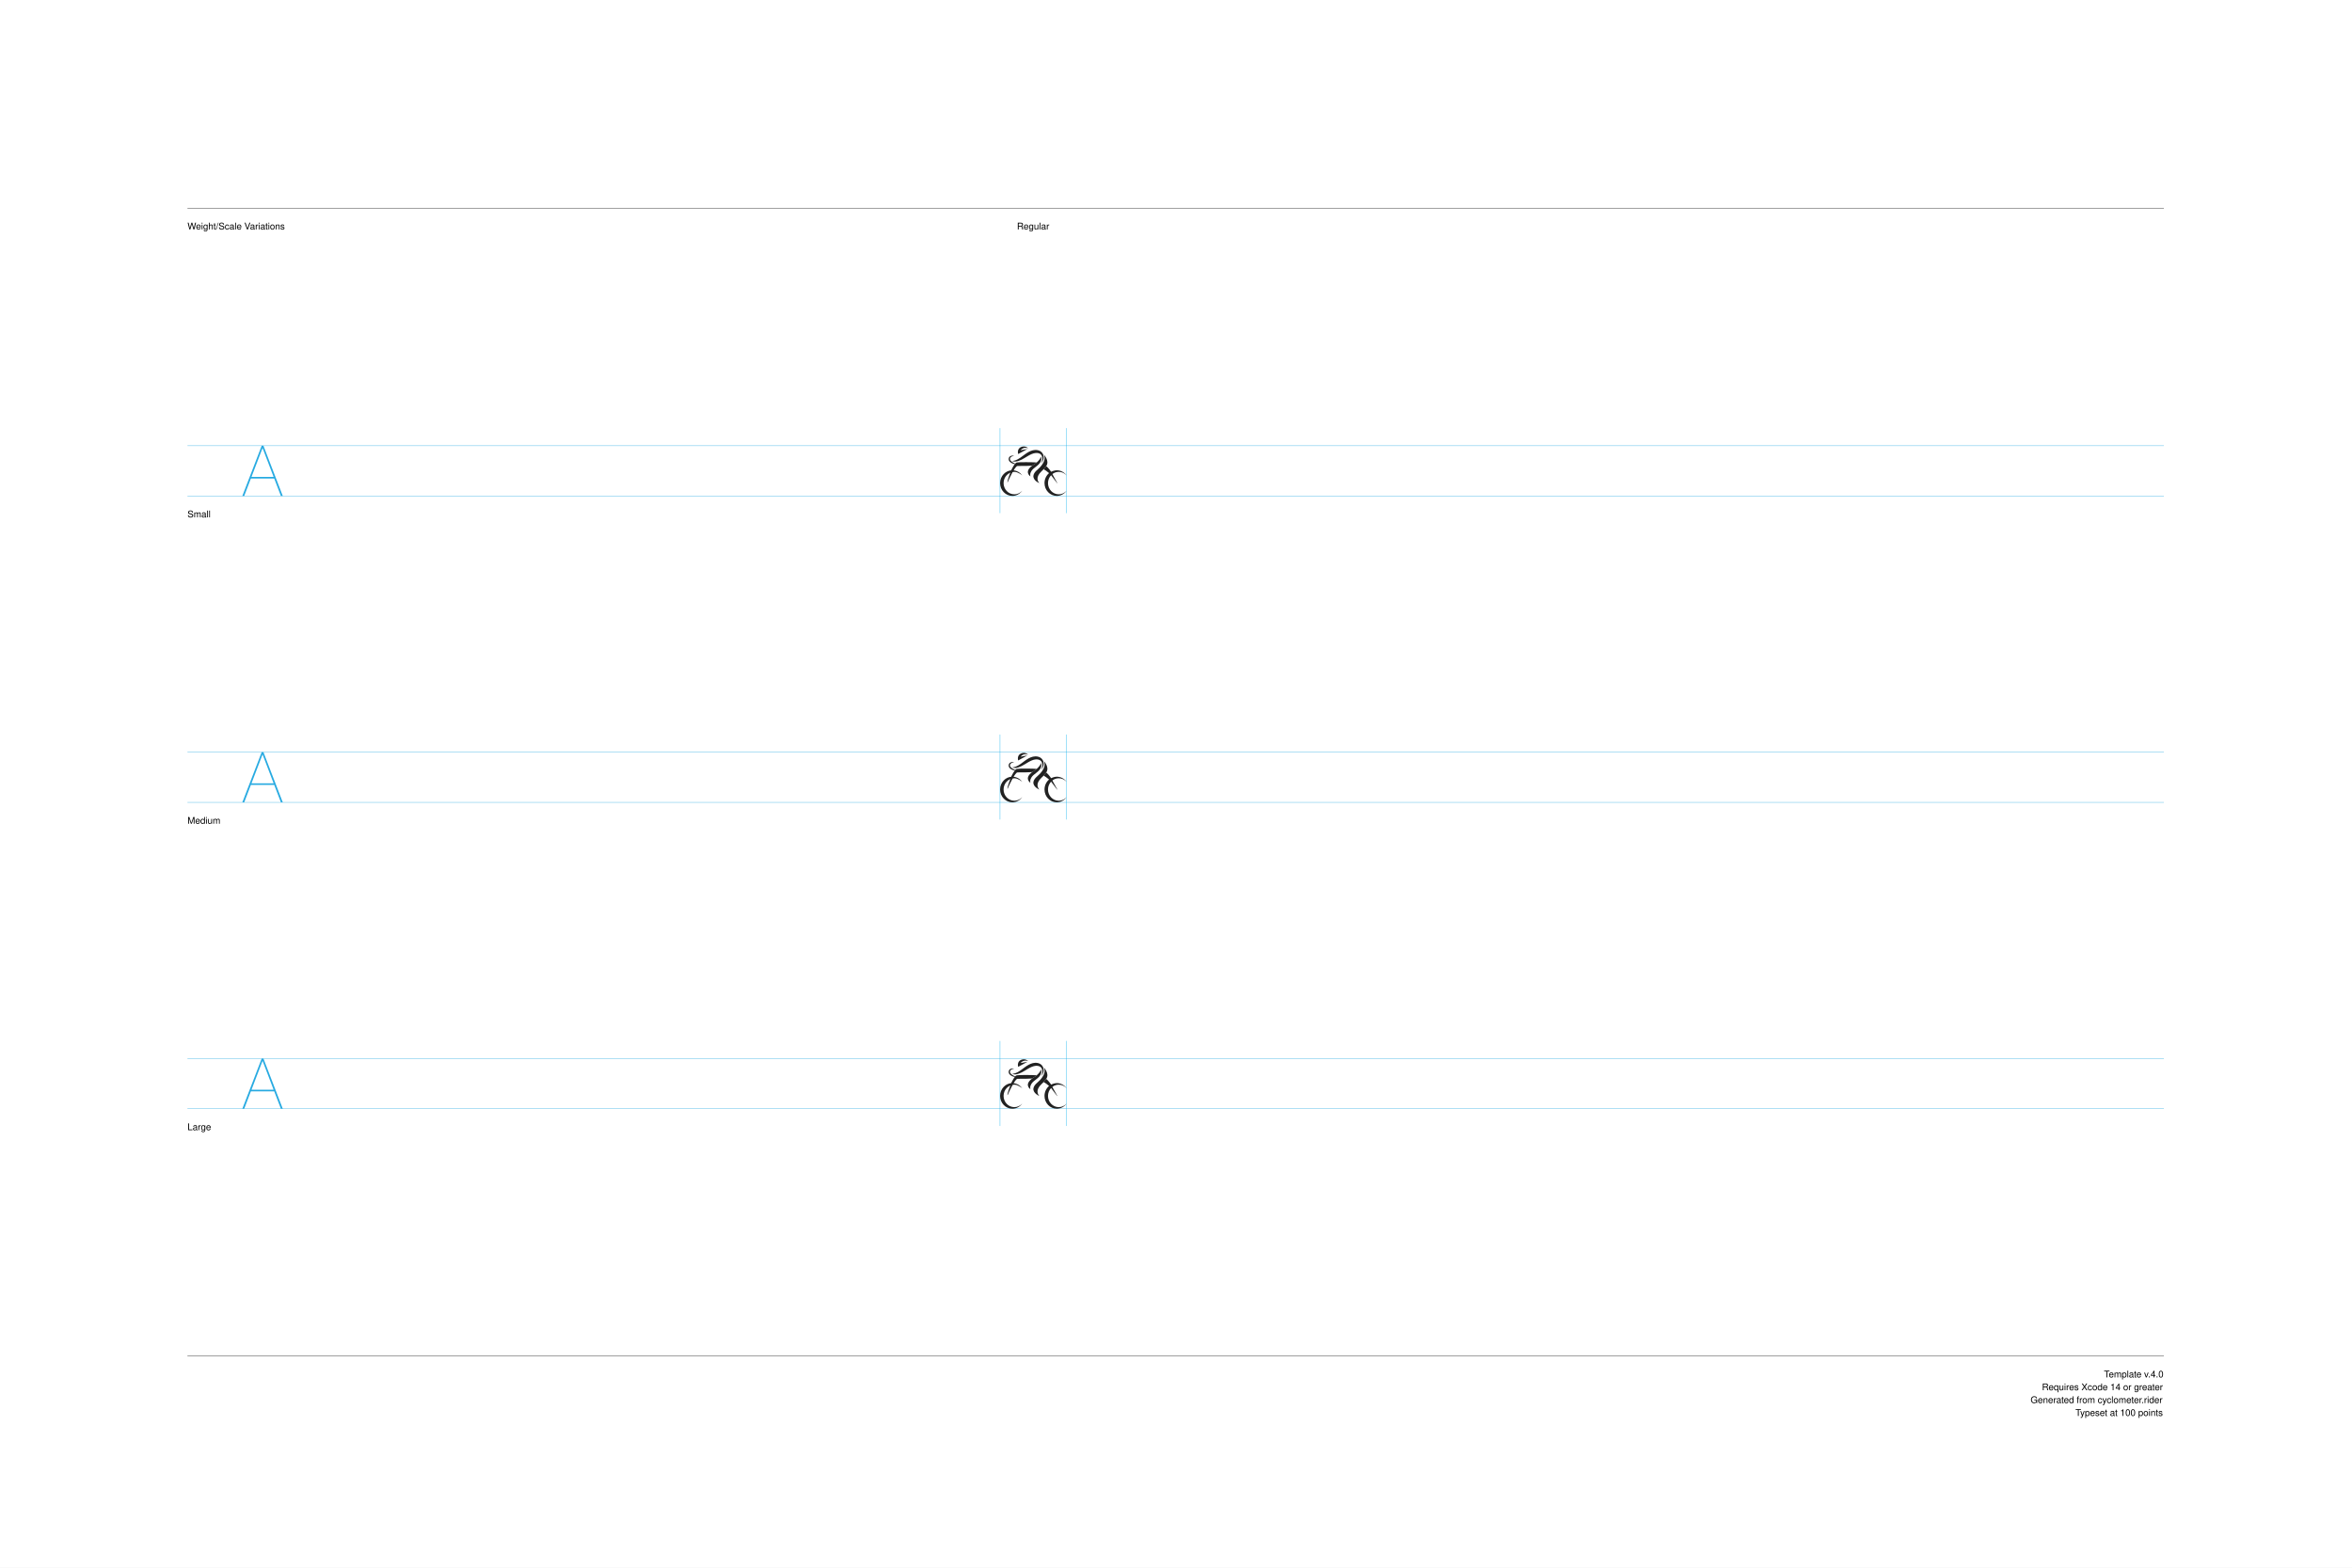
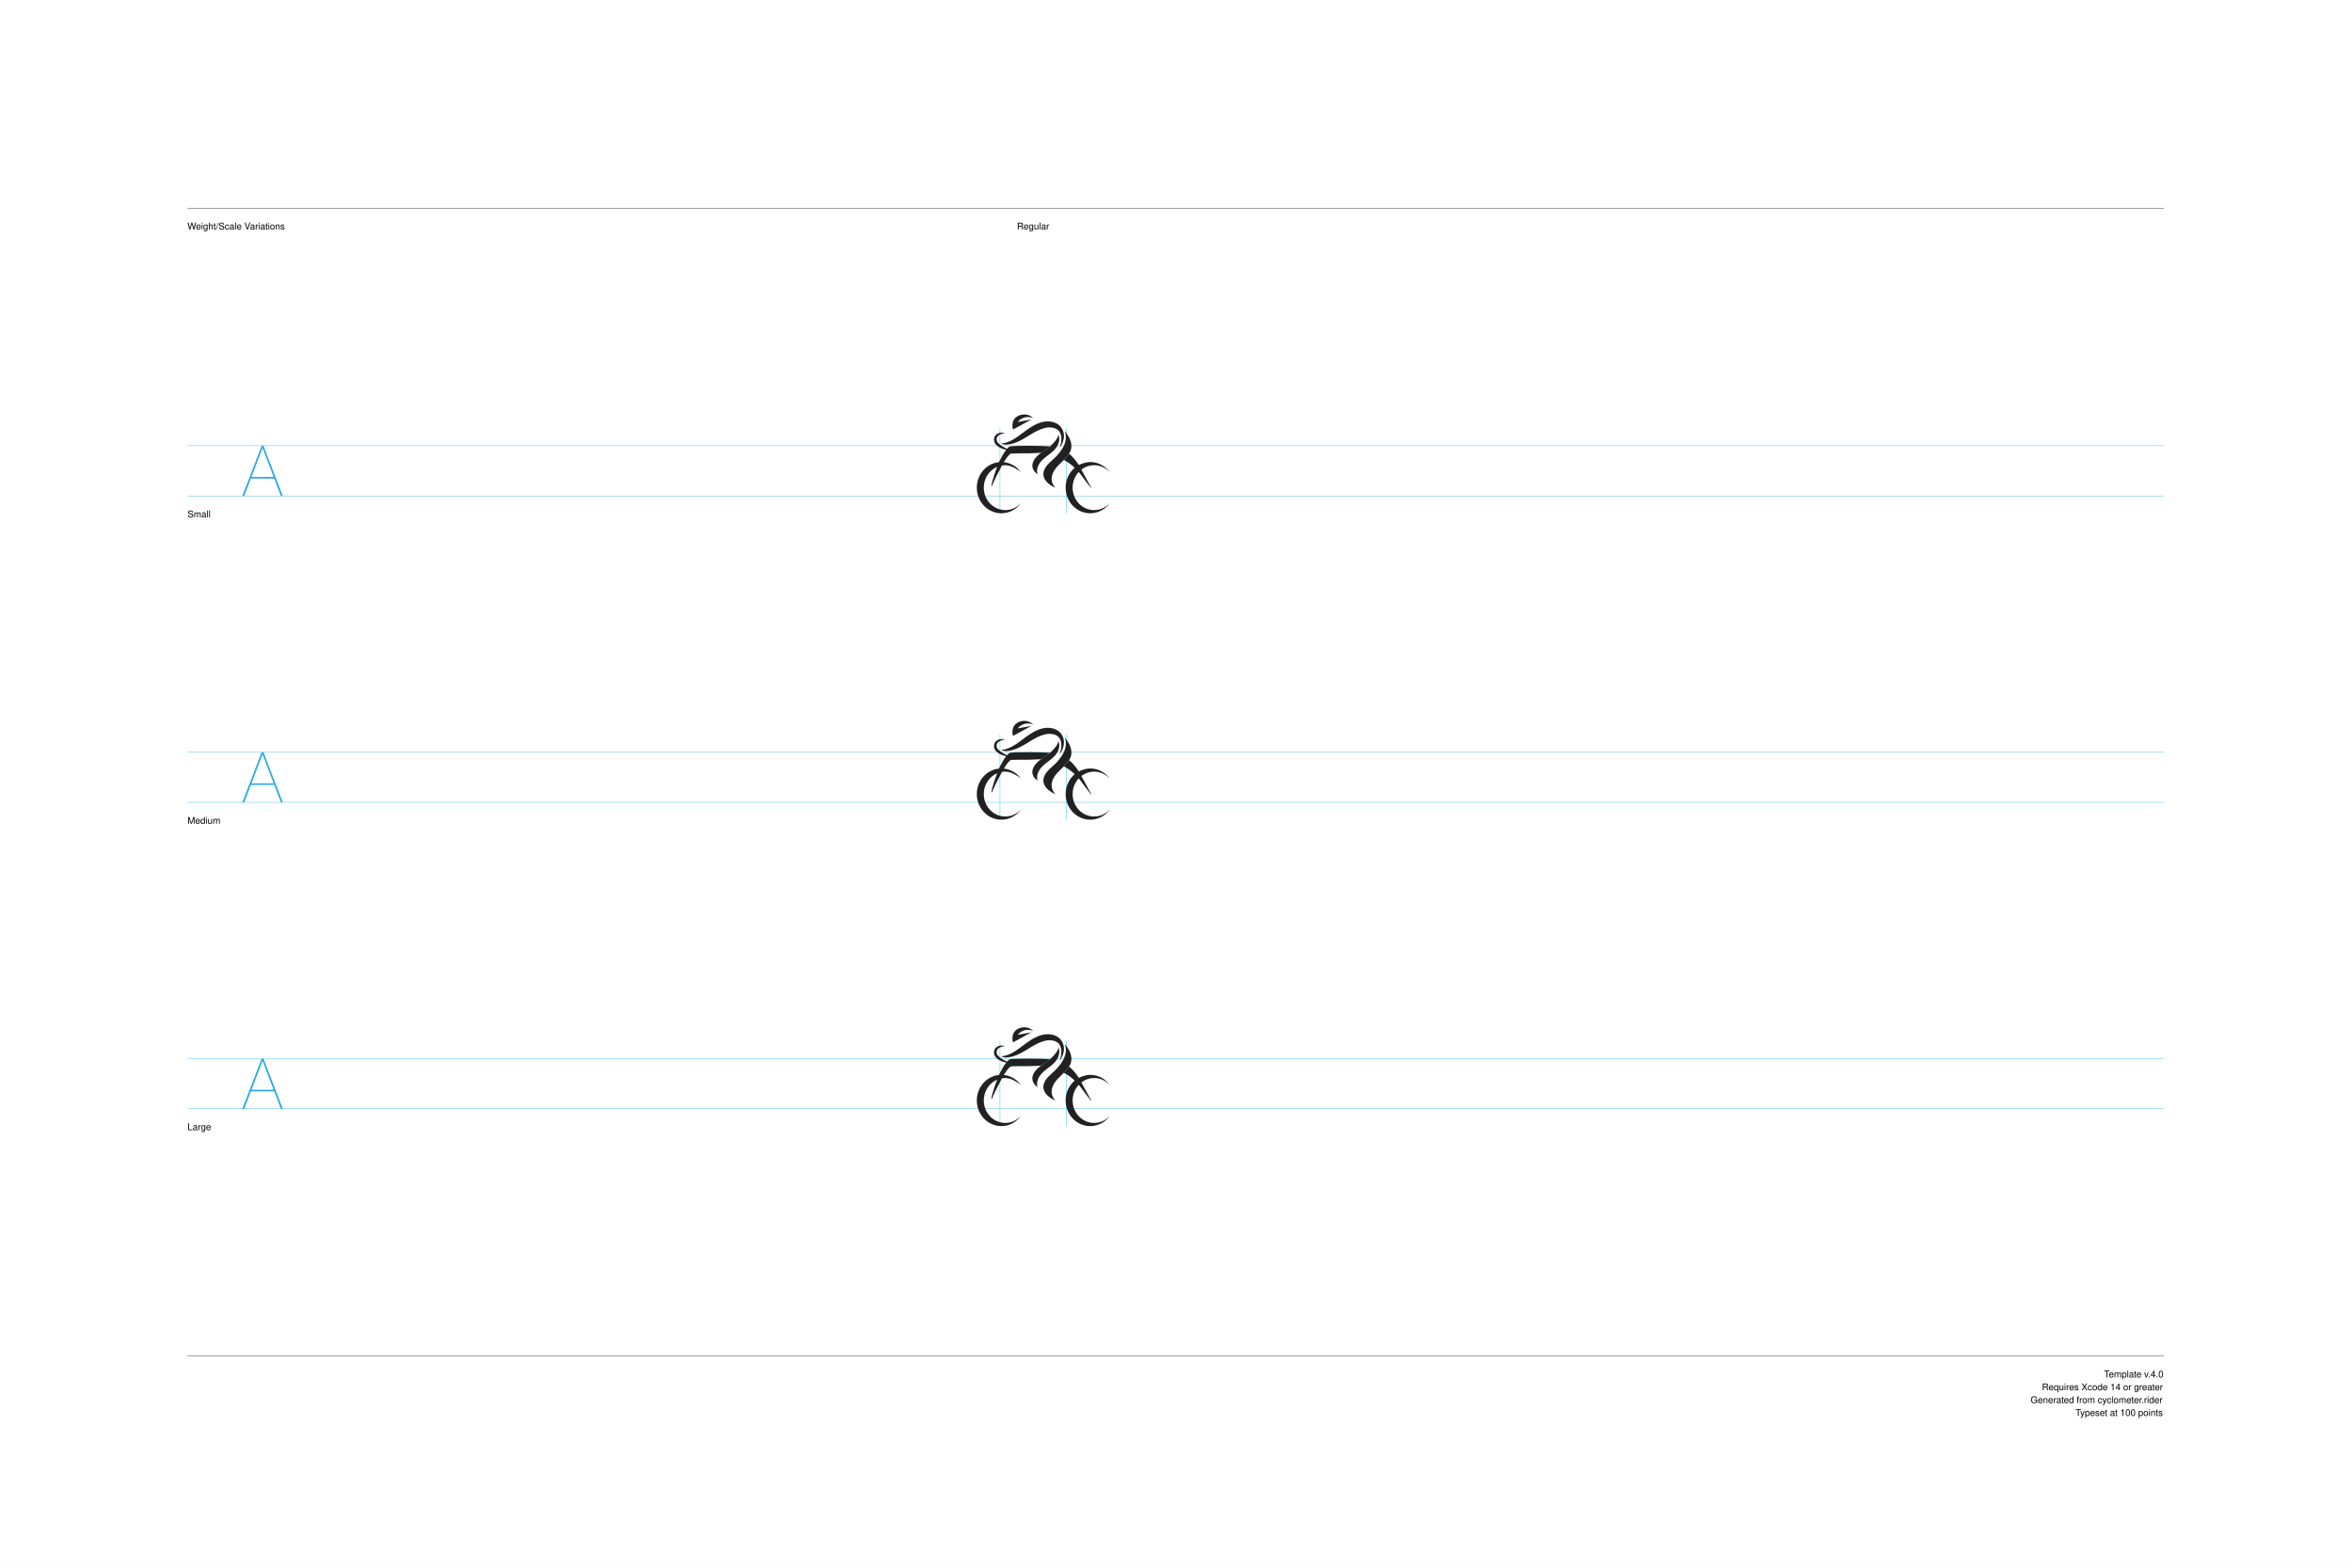
<svg xmlns="http://www.w3.org/2000/svg" width="3300px" height="2200px" viewBox="0 0 3300 2200" version="1.1">
  <g id="cyclometer.rider" stroke="none" fill="none" fill-rule="evenodd" stroke-width="1">
    <g id="Group">
      <g id="Notes">
        <rect id="artboard" fill="#FFFFFF" x="0" y="0" width="3300" height="2200" />
        <line x1="263" y1="292" x2="3036" y2="292" id="Path" stroke="#000000" stroke-width="0.5" />
        <text id="Weight/Scale-Variations" fill="#000000" fill-rule="nonzero" font-family="Helvetica" font-size="13" font-weight="normal">
          <tspan x="263" y="322">Weight/Scale Variations</tspan>
        </text>
        <text id="Regular" fill="#000000" fill-rule="nonzero" font-family="Helvetica" font-size="13" font-weight="normal">
          <tspan x="1426.84" y="322">Regular</tspan>
        </text>
        <line x1="263" y1="1903" x2="3036" y2="1903" id="Path" stroke="#000000" stroke-width="0.5" />
        <text id="Small" fill="#000000" fill-rule="nonzero" font-family="Helvetica" font-size="13" font-weight="normal">
          <tspan x="263" y="726">Small</tspan>
        </text>
        <text id="Medium" fill="#000000" fill-rule="nonzero" font-family="Helvetica" font-size="13" font-weight="normal">
          <tspan x="263" y="1156">Medium</tspan>
        </text>
        <text id="Large" fill="#000000" fill-rule="nonzero" font-family="Helvetica" font-size="13" font-weight="normal">
          <tspan x="263" y="1586">Large</tspan>
        </text>
        <text id="template-version" fill="#000000" fill-rule="nonzero" font-family="Helvetica" font-size="13" font-weight="normal">
          <tspan x="2952" y="1933">Template v.4.0</tspan>
        </text>
        <text id="Requires-Xcode-14-or-greater" fill="#000000" fill-rule="nonzero" font-family="Helvetica" font-size="13" font-weight="normal">
          <tspan x="2865" y="1951">Requires Xcode 14 or greater</tspan>
        </text>
        <text id="descriptive-name" fill="#000000" fill-rule="nonzero" font-family="Helvetica" font-size="13" font-weight="normal">
          <tspan x="2849" y="1969">Generated from cyclometer.rider</tspan>
        </text>
        <text id="Typeset-at-100-points" fill="#000000" fill-rule="nonzero" font-family="Helvetica" font-size="13" font-weight="normal">
          <tspan x="2912" y="1987">Typeset at 100 points</tspan>
        </text>
      </g>
      <g id="Guides">
        <g id="H-reference" transform="translate(339, 696)" fill="#27AAE1" fill-rule="nonzero">
          <path d="M0.994,0 L3.638,0 L29.328,-67.132 L30.03,-67.132 L30.03,-70.459 L28.123,-70.459 L0.994,0 Z M11.688,-24.48 L46.981,-24.48 L46.231,-26.729 L12.438,-26.729 L11.688,-24.48 Z M55.12,0 L57.764,0 L30.638,-70.459 L29.433,-70.459 L29.433,-67.132 L55.12,0 Z" id="Shape" />
        </g>
        <line x1="263" y1="696" x2="3036" y2="696" id="Baseline-S" stroke="#27AAE1" stroke-width="0.5" />
        <line x1="263" y1="625.541" x2="3036" y2="625.541" id="Capline-S" stroke="#27AAE1" stroke-width="0.5" />
        <g id="H-reference" transform="translate(339, 1126)" fill="#27AAE1" fill-rule="nonzero">
          <path d="M0.994,0 L3.638,0 L29.328,-67.132 L30.03,-67.132 L30.03,-70.459 L28.123,-70.459 L0.994,0 Z M11.688,-24.48 L46.981,-24.48 L46.231,-26.729 L12.438,-26.729 L11.688,-24.48 Z M55.12,0 L57.764,0 L30.638,-70.459 L29.433,-70.459 L29.433,-67.132 L55.12,0 Z" id="Shape" />
        </g>
        <line x1="263" y1="1126" x2="3036" y2="1126" id="Baseline-M" stroke="#27AAE1" stroke-width="0.5" />
        <line x1="263" y1="1055.54" x2="3036" y2="1055.54" id="Capline-M" stroke="#27AAE1" stroke-width="0.5" />
        <g id="H-reference" transform="translate(339, 1556)" fill="#27AAE1" fill-rule="nonzero">
          <path d="M0.994,0 L3.638,0 L29.328,-67.132 L30.03,-67.132 L30.03,-70.459 L28.123,-70.459 L0.994,0 Z M11.688,-24.48 L46.981,-24.48 L46.231,-26.729 L12.438,-26.729 L11.688,-24.48 Z M55.12,0 L57.764,0 L30.638,-70.459 L29.433,-70.459 L29.433,-67.132 L55.12,0 Z" id="Shape" />
        </g>
        <line x1="263" y1="1556" x2="3036" y2="1556" id="Baseline-L" stroke="#27AAE1" stroke-width="0.5" />
        <line x1="263" y1="1485.54" x2="3036" y2="1485.54" id="Capline-L" stroke="#27AAE1" stroke-width="0.5" />
        <line x1="1403.09" y1="600.785" x2="1403.09" y2="720.121" id="left-margin-Regular-S" stroke="#00AEEF" stroke-width="0.5" />
        <line x1="1496.59" y1="600.785" x2="1496.59" y2="720.121" id="right-margin-Regular-S" stroke="#00AEEF" stroke-width="0.5" />
        <line x1="1403.09" y1="1030.78" x2="1403.09" y2="1150.12" id="left-margin-Regular-M" stroke="#00AEEF" stroke-width="0.5" />
        <line x1="1496.59" y1="1030.78" x2="1496.59" y2="1150.12" id="right-margin-Regular-M" stroke="#00AEEF" stroke-width="0.5" />
        <line x1="1403.09" y1="1460.78" x2="1403.09" y2="1580.12" id="left-margin-Regular-L" stroke="#00AEEF" stroke-width="0.5" />
        <line x1="1496.59" y1="1460.78" x2="1496.59" y2="1580.12" id="right-margin-Regular-L" stroke="#00AEEF" stroke-width="0.5" />
      </g>
      <g id="Symbols" fill="#212121">
-         <g id="Regular-S" transform="translate(1403.09, 696)">
+         <g id="Regular-S" transform="matrix(2.0, 0, 0, 2.0, 1370.33, 720.465)">
          <path d="M12.761,-49.333 C12.815,-49.24 12.865,-49.143 12.924,-49.057 L13.099,-48.793 C13.223,-48.627 13.346,-48.46 13.48,-48.309 C13.61,-48.152 13.75,-48.012 13.888,-47.869 C14.031,-47.735 14.17,-47.597 14.317,-47.475 C14.897,-46.972 15.513,-46.578 16.119,-46.241 C16.728,-45.908 17.333,-45.641 17.914,-45.421 C18.204,-45.313 18.489,-45.215 18.766,-45.128 C19.043,-45.045 19.314,-44.964 19.569,-44.9 C19.83,-44.836 20.078,-44.774 20.315,-44.726 C20.554,-44.678 20.779,-44.633 20.993,-44.598 C21.42,-44.528 21.794,-44.483 22.103,-44.458 C22.412,-44.431 22.656,-44.423 22.822,-44.421 C22.988,-44.418 23.077,-44.421 23.077,-44.421 C23.077,-44.421 22.997,-44.459 22.846,-44.533 C22.697,-44.605 22.478,-44.708 22.199,-44.843 C21.923,-44.976 21.588,-45.138 21.21,-45.328 C20.832,-45.518 20.405,-45.734 19.951,-45.975 C19.49,-46.217 19.007,-46.48 18.504,-46.777 C18.001,-47.068 17.488,-47.398 16.978,-47.752 C16.473,-48.111 15.971,-48.498 15.523,-48.929 C15.407,-49.035 15.303,-49.148 15.194,-49.257 C15.095,-49.373 14.987,-49.483 14.896,-49.602 C14.797,-49.716 14.715,-49.839 14.626,-49.957 L14.507,-50.14 C14.465,-50.2 14.436,-50.265 14.399,-50.326 L14.346,-50.418 L14.301,-50.512 C14.272,-50.575 14.236,-50.637 14.214,-50.701 L14.138,-50.891 L14.079,-51.083 C14.009,-51.339 13.97,-51.598 13.962,-51.862 C13.961,-52.121 13.998,-52.408 14.042,-52.629 L14.045,-52.651 L14.053,-52.681 L14.071,-52.745 L14.107,-52.869 L14.142,-52.993 L14.151,-53.024 L14.154,-53.032 C14.16,-53.05 14.156,-53.039 14.151,-53.025 L14.164,-53.061 C14.186,-53.123 14.205,-53.186 14.232,-53.245 C14.256,-53.305 14.279,-53.367 14.31,-53.422 C14.531,-53.888 14.868,-54.292 15.271,-54.618 C15.672,-54.947 16.126,-55.204 16.571,-55.404 C16.792,-55.508 17.014,-55.593 17.227,-55.671 C17.334,-55.712 17.44,-55.745 17.543,-55.78 C17.647,-55.812 17.749,-55.844 17.847,-55.874 C18.242,-55.992 18.598,-56.076 18.893,-56.142 C19.19,-56.206 19.427,-56.251 19.589,-56.281 C19.752,-56.312 19.839,-56.328 19.839,-56.328 C19.839,-56.328 19.818,-56.334 19.777,-56.345 C19.735,-56.357 19.674,-56.376 19.593,-56.396 C19.431,-56.436 19.192,-56.491 18.883,-56.537 C18.574,-56.585 18.194,-56.623 17.753,-56.628 C17.312,-56.632 16.809,-56.604 16.259,-56.498 C15.71,-56.39 15.109,-56.206 14.506,-55.868 C14.204,-55.7 13.907,-55.485 13.625,-55.229 C13.342,-54.973 13.082,-54.663 12.863,-54.313 C12.806,-54.226 12.758,-54.134 12.708,-54.042 C12.656,-53.952 12.614,-53.856 12.57,-53.76 L12.538,-53.687 L12.529,-53.67 L12.51,-53.618 L12.499,-53.588 L12.453,-53.468 L12.407,-53.347 L12.384,-53.287 L12.372,-53.255 L12.36,-53.214 C12.221,-52.764 12.147,-52.351 12.123,-51.901 C12.11,-51.453 12.156,-50.996 12.267,-50.558 C12.375,-50.118 12.555,-49.71 12.761,-49.333" id="Path" />
          <path d="M71.64,-29.103 C73.671,-26.321 79.829,-18.189 80.117,-17.94 C80.281,-17.798 80.469,-18.054 80.325,-18.224 C79.869,-18.755 72.86,-31.874 71.648,-33.989 C69.404,-37.607 65.801,-41.248 65.053,-41.634 L64.807,-41.869 C64.423,-41.321 61.322,-37.726 61.103,-37.479 C61.11,-37.476 66.149,-35.271 71.64,-29.103 Z" id="Path" />
          <path d="M51.476,-47.015 C46.088,-47.466 27.439,-47.624 23.545,-47.015 C20.597,-46.554 15.804,-36.437 15.249,-35.012 C12.894,-28.836 10.659,-22.424 10.314,-19.529 C10.276,-19.209 10.712,-19.104 10.812,-19.409 C11.574,-21.724 15.174,-28.831 17.964,-34.13 C19.25,-36.437 22.686,-41.917 24.292,-42.024 C26.679,-42.185 34.294,-42.135 36.136,-42.135 C39.674,-42.135 43.853,-42.523 45.099,-42.523 C48.278,-44.77 50.763,-46.008 51.476,-47.015 Z" id="Path" />
          <g id="Group" transform="translate(17.327, -64.6592)">
            <path d="M0.311,15.547 L0.09,15.565 C-0.011,15.572 -0.034,15.717 0.058,15.757 C0.06,15.757 0.061,15.758 0.062,15.759 C2.827,16.959 6.087,16.307 8.844,15.408 C10.168,14.974 11.58,14.386 13.039,13.66 C14.5,12.937 16.008,12.078 17.55,11.141 C18.308,10.677 19.086,10.2 19.879,9.715 C20.666,9.234 21.467,8.752 22.283,8.283 C23.913,7.346 25.606,6.447 27.367,5.738 C29.126,5.024 30.871,4.555 32.564,4.396 C32.691,4.38 32.817,4.378 32.943,4.366 C33.006,4.361 33.07,4.357 33.133,4.352 C33.259,4.348 33.385,4.344 33.51,4.34 L33.667,4.335 L33.823,4.336 C34.242,4.332 34.642,4.353 35.042,4.389 C35.441,4.426 35.829,4.489 36.208,4.568 C36.399,4.606 36.584,4.656 36.769,4.703 C36.951,4.757 37.134,4.807 37.308,4.871 C37.487,4.927 37.656,4.999 37.828,5.065 C37.994,5.14 38.162,5.21 38.321,5.294 L38.442,5.354 C38.481,5.374 38.52,5.397 38.559,5.418 C38.635,5.462 38.715,5.505 38.791,5.55 C38.939,5.643 39.091,5.734 39.23,5.837 C40.205,6.476 40.946,7.436 41.389,8.538 C42.266,10.717 42.234,13.16 41.785,15.441 C41.622,16.271 41.402,17.091 41.129,17.89 C41.034,18.168 40.903,18.644 41.142,18.314 C41.261,18.146 41.397,17.933 41.564,17.682 C41.646,17.556 41.728,17.416 41.819,17.267 C41.865,17.192 41.912,17.115 41.959,17.036 C42.003,16.953 42.051,16.87 42.098,16.784 C42.481,16.094 42.916,15.216 43.28,14.114 C43.462,13.564 43.617,12.955 43.733,12.291 C43.846,11.626 43.912,10.904 43.895,10.132 C43.895,9.94 43.878,9.745 43.867,9.547 C43.852,9.349 43.827,9.148 43.803,8.945 C43.77,8.745 43.745,8.539 43.699,8.334 C43.678,8.231 43.657,8.127 43.634,8.024 C43.608,7.92 43.582,7.817 43.556,7.712 C43.444,7.297 43.308,6.875 43.133,6.46 C42.96,6.045 42.761,5.629 42.522,5.225 C42.284,4.821 42.016,4.426 41.714,4.047 C41.637,3.953 41.561,3.857 41.482,3.765 C41.4,3.673 41.318,3.582 41.236,3.49 C41.062,3.313 40.89,3.127 40.699,2.961 C40.515,2.787 40.318,2.629 40.119,2.469 C40.018,2.39 39.915,2.318 39.812,2.242 C39.76,2.204 39.709,2.165 39.656,2.13 L39.496,2.025 C39.283,1.881 39.062,1.753 38.839,1.624 C38.613,1.503 38.385,1.378 38.15,1.274 C37.917,1.16 37.678,1.066 37.437,0.967 C37.194,0.879 36.949,0.788 36.701,0.713 C36.204,0.557 35.694,0.429 35.177,0.338 C34.66,0.244 34.129,0.178 33.604,0.145 L33.407,0.131 L33.209,0.123 C33.076,0.119 32.943,0.115 32.81,0.111 C32.677,0.109 32.543,0.111 32.41,0.111 C32.276,0.113 32.141,0.111 32.008,0.12 C29.86,0.196 27.691,0.723 25.654,1.552 C23.609,2.377 21.772,3.433 20.091,4.527 C19.25,5.075 18.448,5.636 17.676,6.195 C17.29,6.475 16.913,6.754 16.543,7.031 C16.176,7.308 15.813,7.581 15.455,7.851 C14.037,8.927 12.699,9.929 11.42,10.813 C10.143,11.698 8.926,12.464 7.778,13.091 C6.631,13.715 5.553,14.203 4.578,14.559 C3.602,14.915 2.731,15.15 2.006,15.296 C1.28,15.443 0.704,15.504 0.311,15.547" id="Path" />
            <path d="M47.425,22.872 C52.854,15.116 43.758,6.185 43.757,6.185 C44.928,6.996 45.233,9.745 45.261,10.992 C45.375,15.976 42.264,20.443 39.178,23.933 C35.968,27.564 30.444,30.712 29.553,35.971 C28.988,39.302 31.009,42.103 33.409,44.029 C34.684,45.052 36.095,45.893 37.556,46.591 C37.658,46.639 37.748,46.505 37.67,46.421 C36.18,44.826 31.733,38.731 40.825,30.117 C41.845,29.151 42.821,28.213 43.721,27.262 C43.721,27.262 47.233,23.147 47.425,22.872 Z" id="Path" />
            <path d="M39.97,9.271 C39.97,9.271 40.574,12.072 33.311,18.426 C32.627,19.025 28.369,21.407 25.833,23.732 C16.818,31.997 25.482,37.323 25.482,37.324 C25.089,37.089 25.048,35.577 25.033,35.208 C24.956,33.236 25.676,31.325 26.701,29.701 C28.338,27.106 30.858,25.272 33.311,23.396 C36.369,21.056 39.322,18.652 40.327,14.628 C40.742,12.959 40.79,10.839 39.97,9.271 Z" id="Path" />
            <path d="M7.957,4.965 C7.969,5.032 8.106,5.827 8.106,5.827 C8.111,5.825 21.089,-1.229 21.089,-1.229 L11.458,0.526 C16.305,-5.159 22.339,-2.168 22.339,-2.168 C21.314,-3.18 20.087,-3.958 18.733,-4.381 C14.929,-5.568 9.71,-4.062 8.227,0.109 C7.838,1.204 7.681,2.395 7.756,3.56 C7.787,4.035 7.874,4.498 7.957,4.965" id="Path" />
          </g>
          <g id="Group" transform="translate(0.0996, -36.1484)">
            <path d="M67.21,18.087 C67.21,13.786 68.862,9.888 71.54,7.046 C72.309,6.205 73.433,5.341 73.531,5.268 C73.684,5.165 73.838,5.054 73.993,4.936 C76.377,3.292 79.234,2.335 82.304,2.335 C86.691,2.335 90.639,4.288 93.396,7.404 C90.258,2.979 85.221,0.11 79.541,0.11 C76.656,0.11 71.993,1.47 69.13,3.765 C64.989,7.048 62.314,12.241 62.314,18.087 C62.314,28.016 70.027,36.065 79.541,36.065 C85.221,36.065 90.258,33.195 93.396,28.77 C90.639,31.887 86.691,33.84 82.304,33.84 C73.968,33.84 67.21,26.787 67.21,18.087 Z" id="Path" />
            <path d="M22.425,0.944 C20.785,0.403 19.039,0.11 17.228,0.11 C7.713,0.11 0,8.159 0,18.087 C0,28.016 7.713,36.065 17.228,36.065 C22.908,36.065 27.945,33.195 31.083,28.77 C28.325,31.887 24.377,33.84 19.991,33.84 C11.654,33.84 4.896,26.787 4.896,18.087 C4.896,9.388 11.654,2.335 19.991,2.335 C20.619,2.335 21.886,2.468 23.539,2.918 C24.119,3.024 29.358,5.456 31.083,7.404 C29.535,5.221 27.524,3.418 25.202,2.15 C24.589,1.82 23.664,1.418 22.425,0.944 Z" id="Path" />
          </g>
        </g>
-         <g id="Regular-M" transform="translate(1403.09, 1126)">
+         <g id="Regular-M" transform="matrix(2.0, 0, 0, 2.0, 1370.33, 1150.465)">
          <path d="M12.761,-49.333 C12.815,-49.24 12.865,-49.143 12.924,-49.057 L13.099,-48.793 C13.223,-48.627 13.346,-48.46 13.48,-48.309 C13.61,-48.152 13.75,-48.012 13.888,-47.869 C14.031,-47.735 14.17,-47.597 14.317,-47.475 C14.897,-46.972 15.513,-46.578 16.119,-46.241 C16.728,-45.908 17.333,-45.641 17.914,-45.421 C18.204,-45.313 18.489,-45.215 18.766,-45.128 C19.043,-45.045 19.314,-44.964 19.569,-44.9 C19.83,-44.836 20.078,-44.774 20.315,-44.726 C20.554,-44.678 20.779,-44.633 20.993,-44.598 C21.42,-44.528 21.794,-44.483 22.103,-44.458 C22.412,-44.431 22.656,-44.423 22.822,-44.421 C22.988,-44.418 23.077,-44.421 23.077,-44.421 C23.077,-44.421 22.997,-44.459 22.846,-44.533 C22.697,-44.605 22.478,-44.708 22.199,-44.843 C21.923,-44.976 21.588,-45.138 21.21,-45.328 C20.832,-45.518 20.405,-45.734 19.951,-45.975 C19.49,-46.217 19.007,-46.48 18.504,-46.777 C18.001,-47.068 17.488,-47.398 16.978,-47.752 C16.473,-48.111 15.971,-48.498 15.523,-48.929 C15.407,-49.035 15.303,-49.148 15.194,-49.257 C15.095,-49.373 14.987,-49.483 14.896,-49.602 C14.797,-49.716 14.715,-49.839 14.626,-49.957 L14.507,-50.14 C14.465,-50.2 14.436,-50.265 14.399,-50.326 L14.346,-50.418 L14.301,-50.512 C14.272,-50.575 14.236,-50.637 14.214,-50.701 L14.138,-50.891 L14.079,-51.083 C14.009,-51.339 13.97,-51.598 13.962,-51.862 C13.961,-52.121 13.998,-52.408 14.042,-52.629 L14.045,-52.651 L14.053,-52.681 L14.071,-52.745 L14.107,-52.869 L14.142,-52.993 L14.151,-53.024 L14.154,-53.032 C14.16,-53.05 14.156,-53.039 14.151,-53.025 L14.164,-53.061 C14.186,-53.123 14.205,-53.186 14.232,-53.245 C14.256,-53.305 14.279,-53.367 14.31,-53.422 C14.531,-53.888 14.868,-54.292 15.271,-54.618 C15.672,-54.947 16.126,-55.204 16.571,-55.404 C16.792,-55.508 17.014,-55.593 17.227,-55.671 C17.334,-55.712 17.44,-55.745 17.543,-55.78 C17.647,-55.812 17.749,-55.844 17.847,-55.874 C18.242,-55.992 18.598,-56.076 18.893,-56.142 C19.19,-56.206 19.427,-56.251 19.589,-56.281 C19.752,-56.312 19.839,-56.328 19.839,-56.328 C19.839,-56.328 19.818,-56.334 19.777,-56.345 C19.735,-56.357 19.674,-56.376 19.593,-56.396 C19.431,-56.436 19.192,-56.491 18.883,-56.537 C18.574,-56.585 18.194,-56.623 17.753,-56.628 C17.312,-56.632 16.809,-56.604 16.259,-56.498 C15.71,-56.39 15.109,-56.206 14.506,-55.868 C14.204,-55.7 13.907,-55.485 13.625,-55.229 C13.342,-54.973 13.082,-54.663 12.863,-54.313 C12.806,-54.226 12.758,-54.134 12.708,-54.042 C12.656,-53.952 12.614,-53.856 12.57,-53.76 L12.538,-53.687 L12.529,-53.67 L12.51,-53.618 L12.499,-53.588 L12.453,-53.468 L12.407,-53.347 L12.384,-53.287 L12.372,-53.255 L12.36,-53.214 C12.221,-52.764 12.147,-52.351 12.123,-51.901 C12.11,-51.453 12.156,-50.996 12.267,-50.558 C12.375,-50.118 12.555,-49.71 12.761,-49.333" id="Path" />
          <path d="M71.64,-29.103 C73.671,-26.321 79.829,-18.189 80.117,-17.94 C80.281,-17.798 80.469,-18.054 80.325,-18.224 C79.869,-18.755 72.86,-31.874 71.648,-33.989 C69.404,-37.607 65.801,-41.248 65.053,-41.634 L64.807,-41.869 C64.423,-41.321 61.322,-37.726 61.103,-37.479 C61.11,-37.476 66.149,-35.271 71.64,-29.103 Z" id="Path" />
          <path d="M51.476,-47.015 C46.088,-47.466 27.439,-47.624 23.545,-47.015 C20.597,-46.554 15.804,-36.437 15.249,-35.012 C12.894,-28.836 10.659,-22.424 10.314,-19.529 C10.276,-19.209 10.712,-19.104 10.812,-19.409 C11.574,-21.724 15.174,-28.831 17.964,-34.13 C19.25,-36.437 22.686,-41.917 24.292,-42.024 C26.679,-42.185 34.294,-42.135 36.136,-42.135 C39.674,-42.135 43.853,-42.523 45.099,-42.523 C48.278,-44.77 50.763,-46.008 51.476,-47.015 Z" id="Path" />
          <g id="Group" transform="translate(17.327, -64.6592)">
            <path d="M0.311,15.547 L0.09,15.565 C-0.011,15.572 -0.034,15.717 0.058,15.757 C0.06,15.757 0.061,15.758 0.062,15.759 C2.827,16.959 6.087,16.307 8.844,15.408 C10.168,14.974 11.58,14.386 13.039,13.66 C14.5,12.937 16.008,12.078 17.55,11.141 C18.308,10.677 19.086,10.2 19.879,9.715 C20.666,9.234 21.467,8.752 22.283,8.283 C23.913,7.346 25.606,6.447 27.367,5.738 C29.126,5.024 30.871,4.555 32.564,4.396 C32.691,4.38 32.817,4.378 32.943,4.366 C33.006,4.361 33.07,4.357 33.133,4.352 C33.259,4.348 33.385,4.344 33.51,4.34 L33.667,4.335 L33.823,4.336 C34.242,4.332 34.642,4.353 35.042,4.389 C35.441,4.426 35.829,4.489 36.208,4.568 C36.399,4.606 36.584,4.656 36.769,4.703 C36.951,4.757 37.134,4.807 37.308,4.871 C37.487,4.927 37.656,4.999 37.828,5.065 C37.994,5.14 38.162,5.21 38.321,5.294 L38.442,5.354 C38.481,5.374 38.52,5.397 38.559,5.418 C38.635,5.462 38.715,5.505 38.791,5.55 C38.939,5.643 39.091,5.734 39.23,5.837 C40.205,6.476 40.946,7.436 41.389,8.538 C42.266,10.717 42.234,13.16 41.785,15.441 C41.622,16.271 41.402,17.091 41.129,17.89 C41.034,18.168 40.903,18.644 41.142,18.314 C41.261,18.146 41.397,17.933 41.564,17.682 C41.646,17.556 41.728,17.416 41.819,17.267 C41.865,17.192 41.912,17.115 41.959,17.036 C42.003,16.953 42.051,16.87 42.098,16.784 C42.481,16.094 42.916,15.216 43.28,14.114 C43.462,13.564 43.617,12.955 43.733,12.291 C43.846,11.626 43.912,10.904 43.895,10.132 C43.895,9.94 43.878,9.745 43.867,9.547 C43.852,9.349 43.827,9.148 43.803,8.945 C43.77,8.745 43.745,8.539 43.699,8.334 C43.678,8.231 43.657,8.127 43.634,8.024 C43.608,7.92 43.582,7.817 43.556,7.712 C43.444,7.297 43.308,6.875 43.133,6.46 C42.96,6.045 42.761,5.629 42.522,5.225 C42.284,4.821 42.016,4.426 41.714,4.047 C41.637,3.953 41.561,3.857 41.482,3.765 C41.4,3.673 41.318,3.582 41.236,3.49 C41.062,3.313 40.89,3.127 40.699,2.961 C40.515,2.787 40.318,2.629 40.119,2.469 C40.018,2.39 39.915,2.318 39.812,2.242 C39.76,2.204 39.709,2.165 39.656,2.13 L39.496,2.025 C39.283,1.881 39.062,1.753 38.839,1.624 C38.613,1.503 38.385,1.378 38.15,1.274 C37.917,1.16 37.678,1.066 37.437,0.967 C37.194,0.879 36.949,0.788 36.701,0.713 C36.204,0.557 35.694,0.429 35.177,0.338 C34.66,0.244 34.129,0.178 33.604,0.145 L33.407,0.131 L33.209,0.123 C33.076,0.119 32.943,0.115 32.81,0.111 C32.677,0.109 32.543,0.111 32.41,0.111 C32.276,0.113 32.141,0.111 32.008,0.12 C29.86,0.196 27.691,0.723 25.654,1.552 C23.609,2.377 21.772,3.433 20.091,4.527 C19.25,5.075 18.448,5.636 17.676,6.195 C17.29,6.475 16.913,6.754 16.543,7.031 C16.176,7.308 15.813,7.581 15.455,7.851 C14.037,8.927 12.699,9.929 11.42,10.813 C10.143,11.698 8.926,12.464 7.778,13.091 C6.631,13.715 5.553,14.203 4.578,14.559 C3.602,14.915 2.731,15.15 2.006,15.296 C1.28,15.443 0.704,15.504 0.311,15.547" id="Path" />
            <path d="M47.425,22.872 C52.854,15.116 43.758,6.185 43.757,6.185 C44.928,6.996 45.233,9.745 45.261,10.992 C45.375,15.976 42.264,20.443 39.178,23.933 C35.968,27.564 30.444,30.712 29.553,35.971 C28.988,39.302 31.009,42.103 33.409,44.029 C34.684,45.052 36.095,45.893 37.556,46.591 C37.658,46.639 37.748,46.505 37.67,46.421 C36.18,44.826 31.733,38.731 40.825,30.117 C41.845,29.151 42.821,28.213 43.721,27.262 C43.721,27.262 47.233,23.147 47.425,22.872 Z" id="Path" />
            <path d="M39.97,9.271 C39.97,9.271 40.574,12.072 33.311,18.426 C32.627,19.025 28.369,21.407 25.833,23.732 C16.818,31.997 25.482,37.323 25.482,37.324 C25.089,37.089 25.048,35.577 25.033,35.208 C24.956,33.236 25.676,31.325 26.701,29.701 C28.338,27.106 30.858,25.272 33.311,23.396 C36.369,21.056 39.322,18.652 40.327,14.628 C40.742,12.959 40.79,10.839 39.97,9.271 Z" id="Path" />
            <path d="M7.957,4.965 C7.969,5.032 8.106,5.827 8.106,5.827 C8.111,5.825 21.089,-1.229 21.089,-1.229 L11.458,0.526 C16.305,-5.159 22.339,-2.168 22.339,-2.168 C21.314,-3.18 20.087,-3.958 18.733,-4.381 C14.929,-5.568 9.71,-4.062 8.227,0.109 C7.838,1.204 7.681,2.395 7.756,3.56 C7.787,4.035 7.874,4.498 7.957,4.965" id="Path" />
          </g>
          <g id="Group" transform="translate(0.0996, -36.1484)">
            <path d="M67.21,18.087 C67.21,13.786 68.862,9.888 71.54,7.046 C72.309,6.205 73.433,5.341 73.531,5.268 C73.684,5.165 73.838,5.054 73.993,4.936 C76.377,3.292 79.234,2.335 82.304,2.335 C86.691,2.335 90.639,4.288 93.396,7.404 C90.258,2.979 85.221,0.11 79.541,0.11 C76.656,0.11 71.993,1.47 69.13,3.765 C64.989,7.048 62.314,12.241 62.314,18.087 C62.314,28.016 70.027,36.065 79.541,36.065 C85.221,36.065 90.258,33.195 93.396,28.77 C90.639,31.887 86.691,33.84 82.304,33.84 C73.968,33.84 67.21,26.787 67.21,18.087 Z" id="Path" />
            <path d="M22.425,0.944 C20.785,0.403 19.039,0.11 17.228,0.11 C7.713,0.11 0,8.159 0,18.087 C0,28.016 7.713,36.065 17.228,36.065 C22.908,36.065 27.945,33.195 31.083,28.77 C28.325,31.887 24.377,33.84 19.991,33.84 C11.654,33.84 4.896,26.787 4.896,18.087 C4.896,9.388 11.654,2.335 19.991,2.335 C20.619,2.335 21.886,2.468 23.539,2.918 C24.119,3.024 29.358,5.456 31.083,7.404 C29.535,5.221 27.524,3.418 25.202,2.15 C24.589,1.82 23.664,1.418 22.425,0.944 Z" id="Path" />
          </g>
        </g>
-         <g id="Regular-L" transform="translate(1403.09, 1556)">
+         <g id="Regular-L" transform="matrix(2.0, 0, 0, 2.0, 1370.33, 1580.465)">
          <path d="M12.761,-49.333 C12.815,-49.24 12.865,-49.143 12.924,-49.057 L13.099,-48.793 C13.223,-48.627 13.346,-48.46 13.48,-48.309 C13.61,-48.152 13.75,-48.012 13.888,-47.869 C14.031,-47.735 14.17,-47.597 14.317,-47.475 C14.897,-46.972 15.513,-46.578 16.119,-46.241 C16.728,-45.908 17.333,-45.641 17.914,-45.421 C18.204,-45.313 18.489,-45.215 18.766,-45.128 C19.043,-45.045 19.314,-44.964 19.569,-44.9 C19.83,-44.836 20.078,-44.774 20.315,-44.726 C20.554,-44.678 20.779,-44.633 20.993,-44.598 C21.42,-44.528 21.794,-44.483 22.103,-44.458 C22.412,-44.431 22.656,-44.423 22.822,-44.421 C22.988,-44.418 23.077,-44.421 23.077,-44.421 C23.077,-44.421 22.997,-44.459 22.846,-44.533 C22.697,-44.605 22.478,-44.708 22.199,-44.843 C21.923,-44.976 21.588,-45.138 21.21,-45.328 C20.832,-45.518 20.405,-45.734 19.951,-45.975 C19.49,-46.217 19.007,-46.48 18.504,-46.777 C18.001,-47.068 17.488,-47.398 16.978,-47.752 C16.473,-48.111 15.971,-48.498 15.523,-48.929 C15.407,-49.035 15.303,-49.148 15.194,-49.257 C15.095,-49.373 14.987,-49.483 14.896,-49.602 C14.797,-49.716 14.715,-49.839 14.626,-49.957 L14.507,-50.14 C14.465,-50.2 14.436,-50.265 14.399,-50.326 L14.346,-50.418 L14.301,-50.512 C14.272,-50.575 14.236,-50.637 14.214,-50.701 L14.138,-50.891 L14.079,-51.083 C14.009,-51.339 13.97,-51.598 13.962,-51.862 C13.961,-52.121 13.998,-52.408 14.042,-52.629 L14.045,-52.651 L14.053,-52.681 L14.071,-52.745 L14.107,-52.869 L14.142,-52.993 L14.151,-53.024 L14.154,-53.032 C14.16,-53.05 14.156,-53.039 14.151,-53.025 L14.164,-53.061 C14.186,-53.123 14.205,-53.186 14.232,-53.245 C14.256,-53.305 14.279,-53.367 14.31,-53.422 C14.531,-53.888 14.868,-54.292 15.271,-54.618 C15.672,-54.947 16.126,-55.204 16.571,-55.404 C16.792,-55.508 17.014,-55.593 17.227,-55.671 C17.334,-55.712 17.44,-55.745 17.543,-55.78 C17.647,-55.812 17.749,-55.844 17.847,-55.874 C18.242,-55.992 18.598,-56.076 18.893,-56.142 C19.19,-56.206 19.427,-56.251 19.589,-56.281 C19.752,-56.312 19.839,-56.328 19.839,-56.328 C19.839,-56.328 19.818,-56.334 19.777,-56.345 C19.735,-56.357 19.674,-56.376 19.593,-56.396 C19.431,-56.436 19.192,-56.491 18.883,-56.537 C18.574,-56.585 18.194,-56.623 17.753,-56.628 C17.312,-56.632 16.809,-56.604 16.259,-56.498 C15.71,-56.39 15.109,-56.206 14.506,-55.868 C14.204,-55.7 13.907,-55.485 13.625,-55.229 C13.342,-54.973 13.082,-54.663 12.863,-54.313 C12.806,-54.226 12.758,-54.134 12.708,-54.042 C12.656,-53.952 12.614,-53.856 12.57,-53.76 L12.538,-53.687 L12.529,-53.67 L12.51,-53.618 L12.499,-53.588 L12.453,-53.468 L12.407,-53.347 L12.384,-53.287 L12.372,-53.255 L12.36,-53.214 C12.221,-52.764 12.147,-52.351 12.123,-51.901 C12.11,-51.453 12.156,-50.996 12.267,-50.558 C12.375,-50.118 12.555,-49.71 12.761,-49.333" id="Path" />
          <path d="M71.64,-29.103 C73.671,-26.321 79.829,-18.189 80.117,-17.94 C80.281,-17.798 80.469,-18.054 80.325,-18.224 C79.869,-18.755 72.86,-31.874 71.648,-33.989 C69.404,-37.607 65.801,-41.248 65.053,-41.634 L64.807,-41.869 C64.423,-41.321 61.322,-37.726 61.103,-37.479 C61.11,-37.476 66.149,-35.271 71.64,-29.103 Z" id="Path" />
          <path d="M51.476,-47.015 C46.088,-47.466 27.439,-47.624 23.545,-47.015 C20.597,-46.554 15.804,-36.437 15.249,-35.012 C12.894,-28.836 10.659,-22.424 10.314,-19.529 C10.276,-19.209 10.712,-19.104 10.812,-19.409 C11.574,-21.724 15.174,-28.831 17.964,-34.13 C19.25,-36.437 22.686,-41.917 24.292,-42.024 C26.679,-42.185 34.294,-42.135 36.136,-42.135 C39.674,-42.135 43.853,-42.523 45.099,-42.523 C48.278,-44.77 50.763,-46.008 51.476,-47.015 Z" id="Path" />
          <g id="Group" transform="translate(17.327, -64.6592)">
            <path d="M0.311,15.547 L0.09,15.565 C-0.011,15.572 -0.034,15.717 0.058,15.757 C0.06,15.757 0.061,15.758 0.062,15.759 C2.827,16.959 6.087,16.307 8.844,15.408 C10.168,14.974 11.58,14.386 13.039,13.66 C14.5,12.937 16.008,12.078 17.55,11.141 C18.308,10.677 19.086,10.2 19.879,9.715 C20.666,9.234 21.467,8.752 22.283,8.283 C23.913,7.346 25.606,6.447 27.367,5.738 C29.126,5.024 30.871,4.555 32.564,4.396 C32.691,4.38 32.817,4.378 32.943,4.366 C33.006,4.361 33.07,4.357 33.133,4.352 C33.259,4.348 33.385,4.344 33.51,4.34 L33.667,4.335 L33.823,4.336 C34.242,4.332 34.642,4.353 35.042,4.389 C35.441,4.426 35.829,4.489 36.208,4.568 C36.399,4.606 36.584,4.656 36.769,4.703 C36.951,4.757 37.134,4.807 37.308,4.871 C37.487,4.927 37.656,4.999 37.828,5.065 C37.994,5.14 38.162,5.21 38.321,5.294 L38.442,5.354 C38.481,5.374 38.52,5.397 38.559,5.418 C38.635,5.462 38.715,5.505 38.791,5.55 C38.939,5.643 39.091,5.734 39.23,5.837 C40.205,6.476 40.946,7.436 41.389,8.538 C42.266,10.717 42.234,13.16 41.785,15.441 C41.622,16.271 41.402,17.091 41.129,17.89 C41.034,18.168 40.903,18.644 41.142,18.314 C41.261,18.146 41.397,17.933 41.564,17.682 C41.646,17.556 41.728,17.416 41.819,17.267 C41.865,17.192 41.912,17.115 41.959,17.036 C42.003,16.953 42.051,16.87 42.098,16.784 C42.481,16.094 42.916,15.216 43.28,14.114 C43.462,13.564 43.617,12.955 43.733,12.291 C43.846,11.626 43.912,10.904 43.895,10.132 C43.895,9.94 43.878,9.745 43.867,9.547 C43.852,9.349 43.827,9.148 43.803,8.945 C43.77,8.745 43.745,8.539 43.699,8.334 C43.678,8.231 43.657,8.127 43.634,8.024 C43.608,7.92 43.582,7.817 43.556,7.712 C43.444,7.297 43.308,6.875 43.133,6.46 C42.96,6.045 42.761,5.629 42.522,5.225 C42.284,4.821 42.016,4.426 41.714,4.047 C41.637,3.953 41.561,3.857 41.482,3.765 C41.4,3.673 41.318,3.582 41.236,3.49 C41.062,3.313 40.89,3.127 40.699,2.961 C40.515,2.787 40.318,2.629 40.119,2.469 C40.018,2.39 39.915,2.318 39.812,2.242 C39.76,2.204 39.709,2.165 39.656,2.13 L39.496,2.025 C39.283,1.881 39.062,1.753 38.839,1.624 C38.613,1.503 38.385,1.378 38.15,1.274 C37.917,1.16 37.678,1.066 37.437,0.967 C37.194,0.879 36.949,0.788 36.701,0.713 C36.204,0.557 35.694,0.429 35.177,0.338 C34.66,0.244 34.129,0.178 33.604,0.145 L33.407,0.131 L33.209,0.123 C33.076,0.119 32.943,0.115 32.81,0.111 C32.677,0.109 32.543,0.111 32.41,0.111 C32.276,0.113 32.141,0.111 32.008,0.12 C29.86,0.196 27.691,0.723 25.654,1.552 C23.609,2.377 21.772,3.433 20.091,4.527 C19.25,5.075 18.448,5.636 17.676,6.195 C17.29,6.475 16.913,6.754 16.543,7.031 C16.176,7.308 15.813,7.581 15.455,7.851 C14.037,8.927 12.699,9.929 11.42,10.813 C10.143,11.698 8.926,12.464 7.778,13.091 C6.631,13.715 5.553,14.203 4.578,14.559 C3.602,14.915 2.731,15.15 2.006,15.296 C1.28,15.443 0.704,15.504 0.311,15.547" id="Path" />
            <path d="M47.425,22.872 C52.854,15.116 43.758,6.185 43.757,6.185 C44.928,6.996 45.233,9.745 45.261,10.992 C45.375,15.976 42.264,20.443 39.178,23.933 C35.968,27.564 30.444,30.712 29.553,35.971 C28.988,39.302 31.009,42.103 33.409,44.029 C34.684,45.052 36.095,45.893 37.556,46.591 C37.658,46.639 37.748,46.505 37.67,46.421 C36.18,44.826 31.733,38.731 40.825,30.117 C41.845,29.151 42.821,28.213 43.721,27.262 C43.721,27.262 47.233,23.147 47.425,22.872 Z" id="Path" />
            <path d="M39.97,9.271 C39.97,9.271 40.574,12.072 33.311,18.426 C32.627,19.025 28.369,21.407 25.833,23.732 C16.818,31.997 25.482,37.323 25.482,37.324 C25.089,37.089 25.048,35.577 25.033,35.208 C24.956,33.236 25.676,31.325 26.701,29.701 C28.338,27.106 30.858,25.272 33.311,23.396 C36.369,21.056 39.322,18.652 40.327,14.628 C40.742,12.959 40.79,10.839 39.97,9.271 Z" id="Path" />
            <path d="M7.957,4.965 C7.969,5.032 8.106,5.827 8.106,5.827 C8.111,5.825 21.089,-1.229 21.089,-1.229 L11.458,0.526 C16.305,-5.159 22.339,-2.168 22.339,-2.168 C21.314,-3.18 20.087,-3.958 18.733,-4.381 C14.929,-5.568 9.71,-4.062 8.227,0.109 C7.838,1.204 7.681,2.395 7.756,3.56 C7.787,4.035 7.874,4.498 7.957,4.965" id="Path" />
          </g>
          <g id="Group" transform="translate(0.0996, -36.1484)">
            <path d="M67.21,18.087 C67.21,13.786 68.862,9.888 71.54,7.046 C72.309,6.205 73.433,5.341 73.531,5.268 C73.684,5.165 73.838,5.054 73.993,4.936 C76.377,3.292 79.234,2.335 82.304,2.335 C86.691,2.335 90.639,4.288 93.396,7.404 C90.258,2.979 85.221,0.11 79.541,0.11 C76.656,0.11 71.993,1.47 69.13,3.765 C64.989,7.048 62.314,12.241 62.314,18.087 C62.314,28.016 70.027,36.065 79.541,36.065 C85.221,36.065 90.258,33.195 93.396,28.77 C90.639,31.887 86.691,33.84 82.304,33.84 C73.968,33.84 67.21,26.787 67.21,18.087 Z" id="Path" />
            <path d="M22.425,0.944 C20.785,0.403 19.039,0.11 17.228,0.11 C7.713,0.11 0,8.159 0,18.087 C0,28.016 7.713,36.065 17.228,36.065 C22.908,36.065 27.945,33.195 31.083,28.77 C28.325,31.887 24.377,33.84 19.991,33.84 C11.654,33.84 4.896,26.787 4.896,18.087 C4.896,9.388 11.654,2.335 19.991,2.335 C20.619,2.335 21.886,2.468 23.539,2.918 C24.119,3.024 29.358,5.456 31.083,7.404 C29.535,5.221 27.524,3.418 25.202,2.15 C24.589,1.82 23.664,1.418 22.425,0.944 Z" id="Path" />
          </g>
        </g>
      </g>
    </g>
  </g>
</svg>
